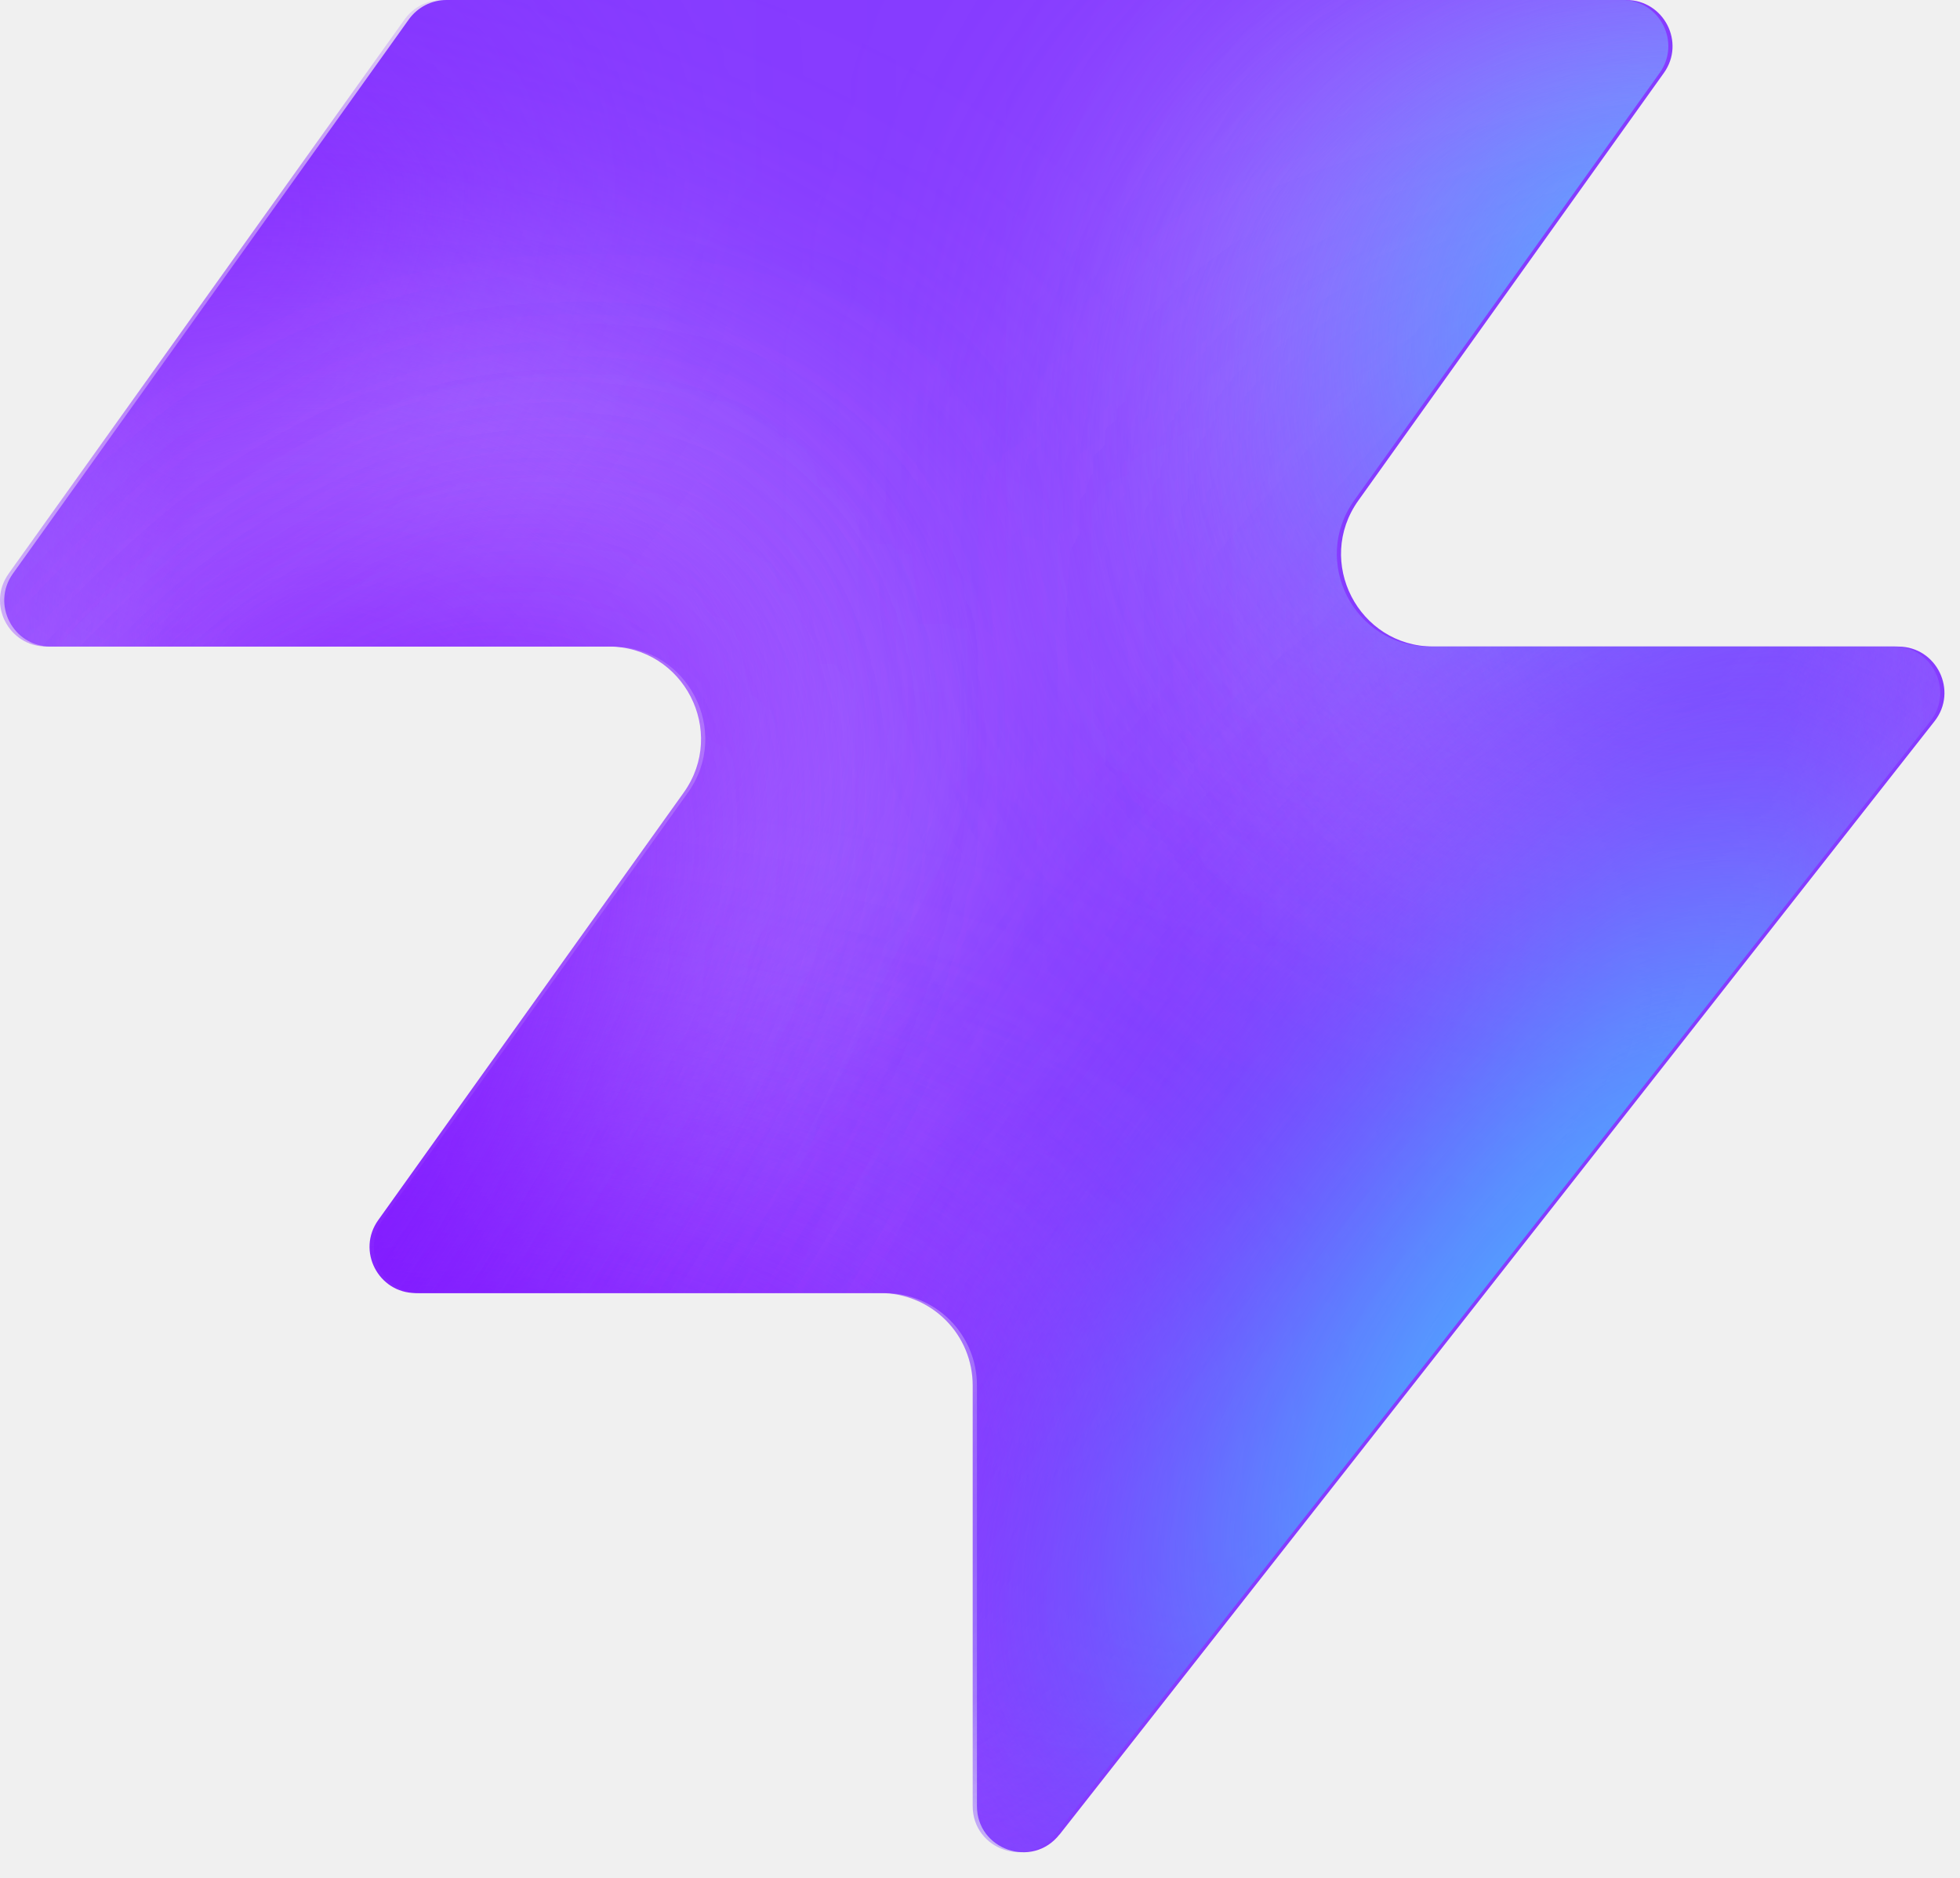
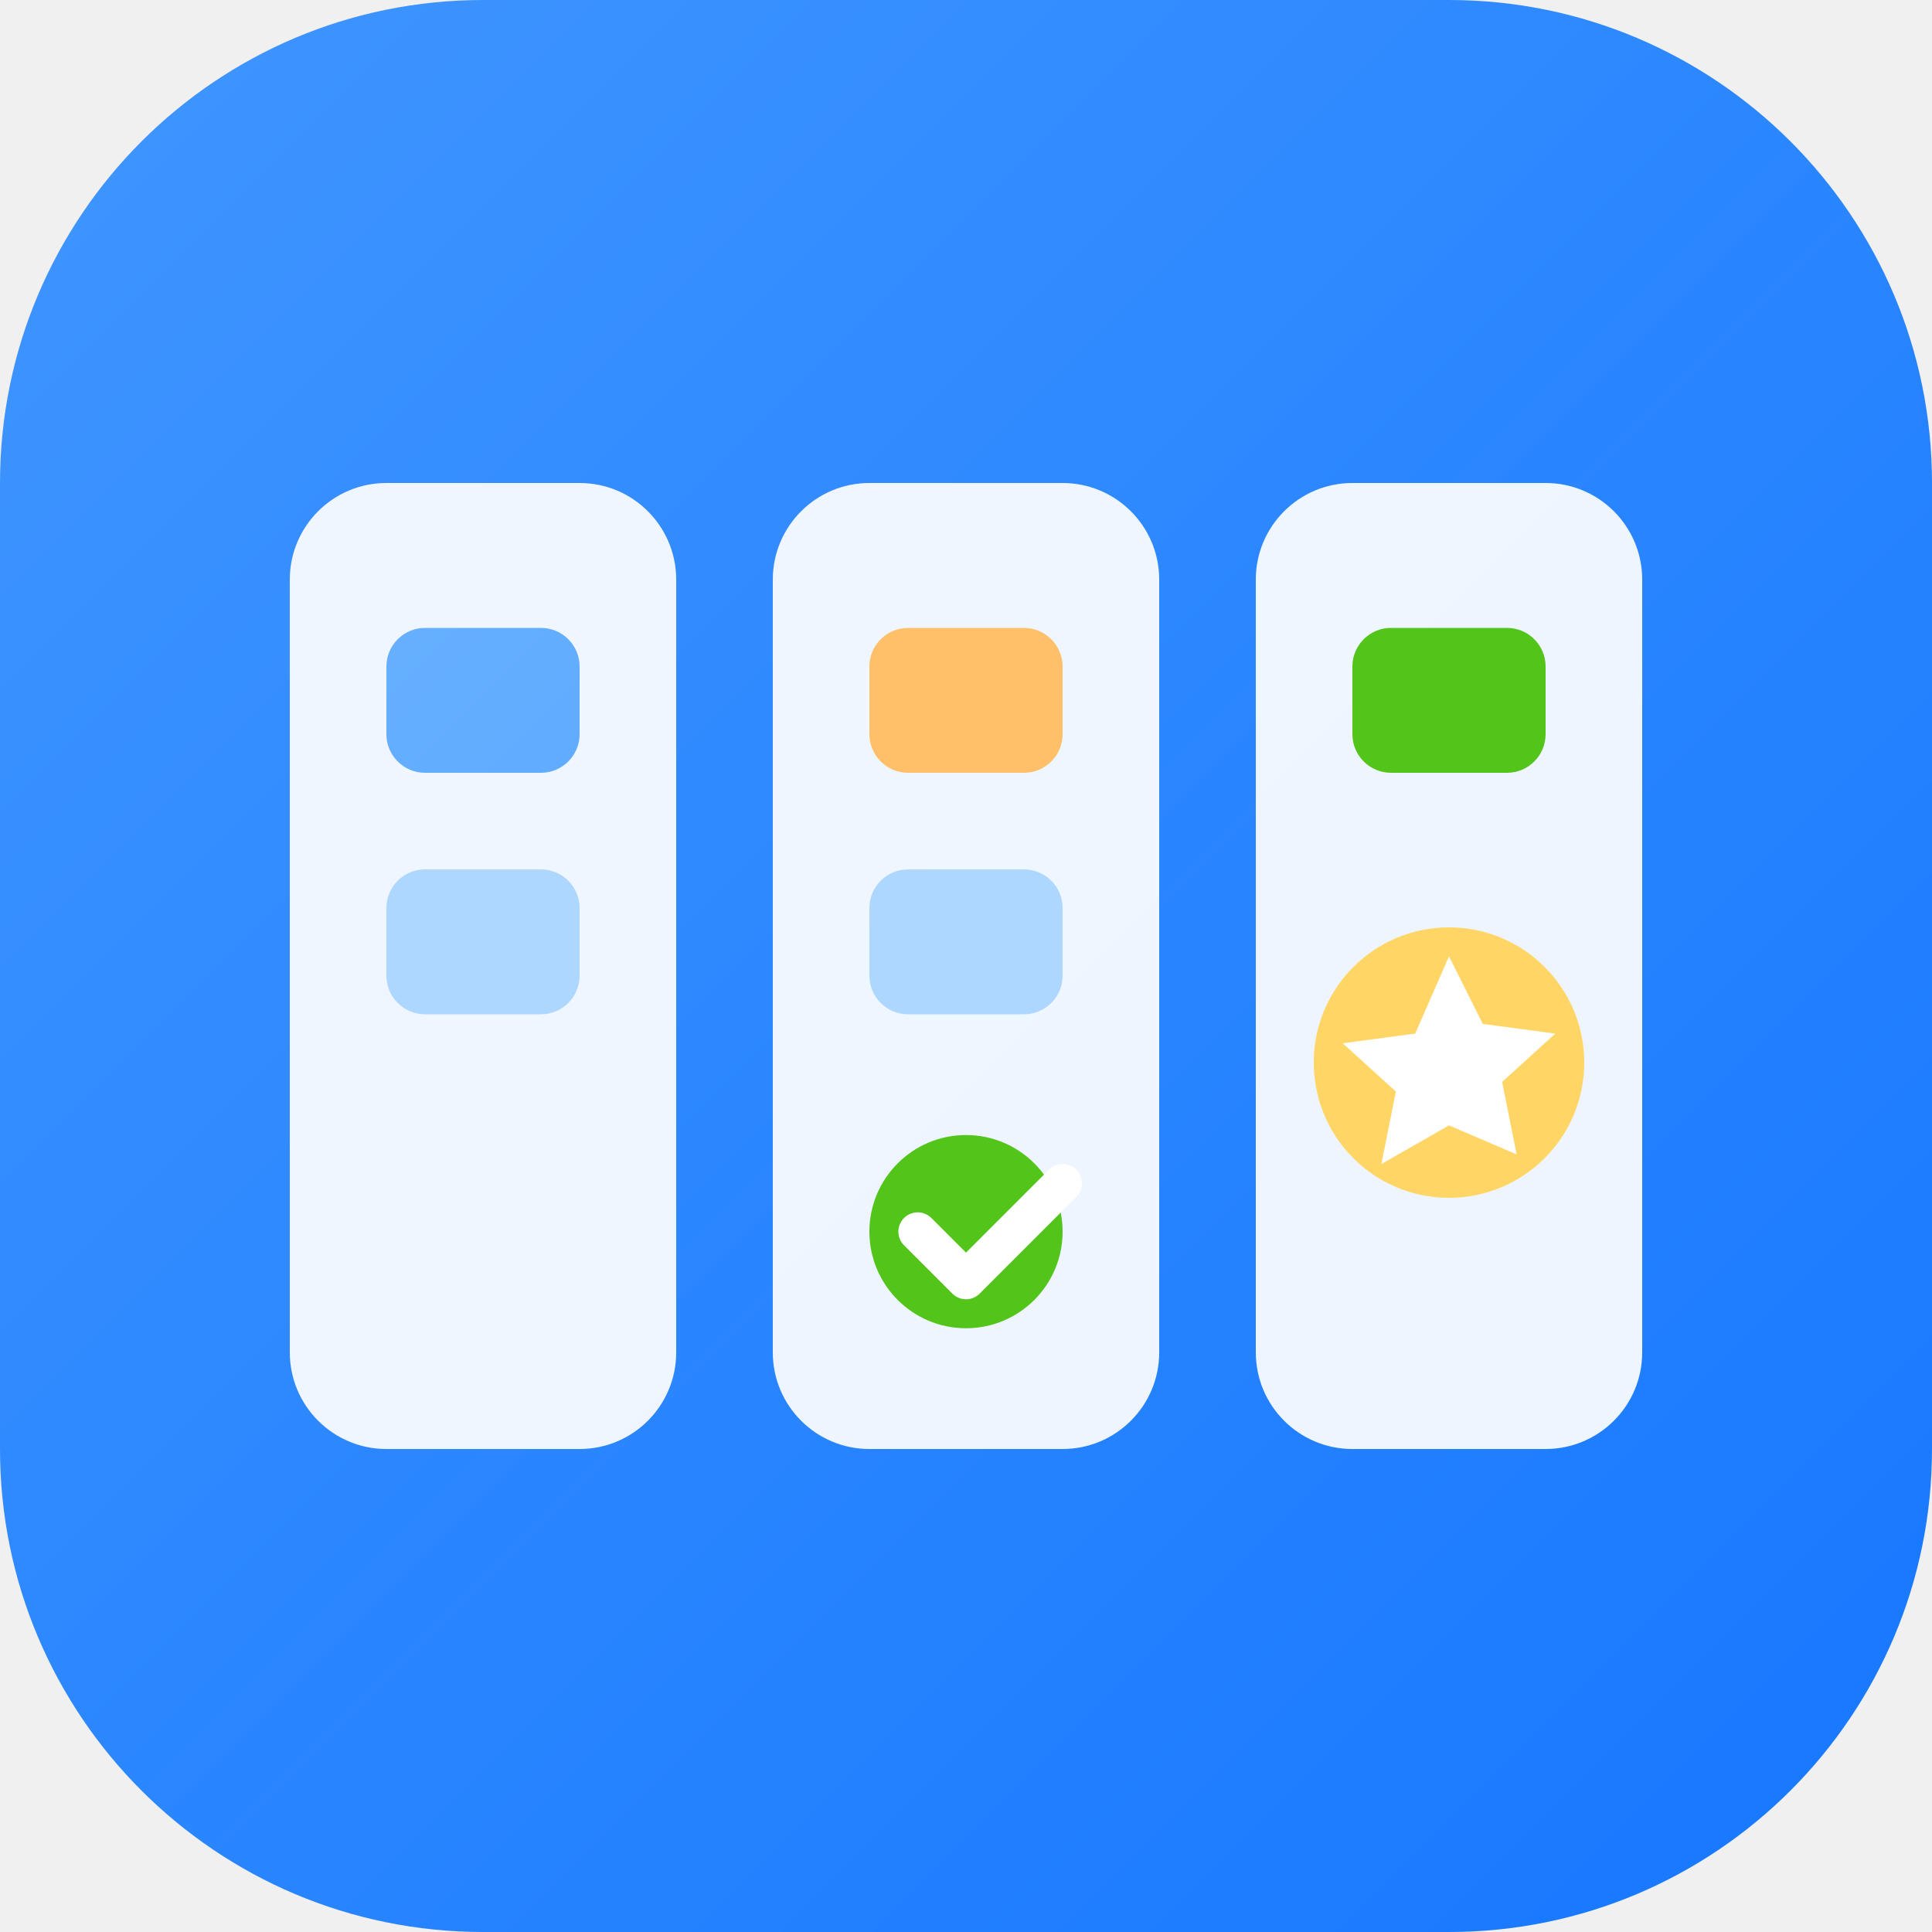
- <svg xmlns="http://www.w3.org/2000/svg" width="48" height="46" fill="none" viewBox="0 0 48 46">
-   <path fill="#863bff" d="M25.946 44.938c-.664.845-2.021.375-2.021-.698V33.937a2.26 2.26 0 0 0-2.262-2.262H10.287c-.92 0-1.456-1.04-.92-1.788l7.48-10.471c1.07-1.497 0-3.578-1.842-3.578H1.237c-.92 0-1.456-1.04-.92-1.788L10.013.474c.214-.297.556-.474.92-.474h28.894c.92 0 1.456 1.04.92 1.788l-7.48 10.471c-1.07 1.498 0 3.579 1.842 3.579h11.377c.943 0 1.473 1.088.89 1.83L25.947 44.94z" style="fill:#863bff;fill:color(display-p3 .525 .23 1);fill-opacity:1" />
-   <mask id="a" width="48" height="46" x="0" y="0" maskUnits="userSpaceOnUse" style="mask-type:alpha">
-     <path fill="#000" d="M25.842 44.938c-.664.844-2.021.375-2.021-.698V33.937a2.26 2.26 0 0 0-2.262-2.262H10.183c-.92 0-1.456-1.04-.92-1.788l7.48-10.471c1.07-1.498 0-3.579-1.842-3.579H1.133c-.92 0-1.456-1.04-.92-1.787L9.91.473c.214-.297.556-.474.92-.474h28.894c.92 0 1.456 1.04.92 1.788l-7.48 10.471c-1.07 1.498 0 3.578 1.842 3.578h11.377c.943 0 1.473 1.088.89 1.832L25.843 44.94z" style="fill:#000;fill-opacity:1" />
-   </mask>
-   <g mask="url(#a)">
-     <g filter="url(#b)">
-       <ellipse cx="5.508" cy="14.704" fill="#ede6ff" rx="5.508" ry="14.704" style="fill:#ede6ff;fill:color(display-p3 .927 .903 1);fill-opacity:1" transform="matrix(.00324 1 1 -.00324 -4.47 31.516)" />
-     </g>
-     <g filter="url(#c)">
-       <ellipse cx="10.399" cy="29.851" fill="#ede6ff" rx="10.399" ry="29.851" style="fill:#ede6ff;fill:color(display-p3 .927 .903 1);fill-opacity:1" transform="matrix(.00324 1 1 -.00324 -39.328 7.883)" />
-     </g>
-     <g filter="url(#d)">
-       <ellipse cx="5.508" cy="30.487" fill="#7e14ff" rx="5.508" ry="30.487" style="fill:#7e14ff;fill:color(display-p3 .492 .077 1);fill-opacity:1" transform="rotate(89.814 -25.913 -14.639)scale(1 -1)" />
-     </g>
-     <g filter="url(#e)">
-       <ellipse cx="5.508" cy="30.599" fill="#7e14ff" rx="5.508" ry="30.599" style="fill:#7e14ff;fill:color(display-p3 .492 .077 1);fill-opacity:1" transform="rotate(89.814 -32.644 -3.334)scale(1 -1)" />
-     </g>
-     <g filter="url(#f)">
-       <ellipse cx="5.508" cy="30.599" fill="#7e14ff" rx="5.508" ry="30.599" style="fill:#7e14ff;fill:color(display-p3 .492 .077 1);fill-opacity:1" transform="matrix(.00324 1 1 -.00324 -34.34 30.47)" />
-     </g>
-     <g filter="url(#g)">
-       <ellipse cx="14.072" cy="22.078" fill="#ede6ff" rx="14.072" ry="22.078" style="fill:#ede6ff;fill:color(display-p3 .927 .903 1);fill-opacity:1" transform="rotate(93.35 24.506 48.493)scale(-1 1)" />
-     </g>
-     <g filter="url(#h)">
-       <ellipse cx="3.47" cy="21.501" fill="#7e14ff" rx="3.47" ry="21.501" style="fill:#7e14ff;fill:color(display-p3 .492 .077 1);fill-opacity:1" transform="rotate(89.009 28.708 47.59)scale(-1 1)" />
-     </g>
-     <g filter="url(#i)">
-       <ellipse cx="3.47" cy="21.501" fill="#7e14ff" rx="3.47" ry="21.501" style="fill:#7e14ff;fill:color(display-p3 .492 .077 1);fill-opacity:1" transform="rotate(89.009 28.708 47.59)scale(-1 1)" />
-     </g>
-     <g filter="url(#j)">
-       <ellipse cx=".387" cy="8.972" fill="#7e14ff" rx="4.407" ry="29.108" style="fill:#7e14ff;fill:color(display-p3 .492 .077 1);fill-opacity:1" transform="rotate(39.51 .387 8.972)" />
-     </g>
-     <g filter="url(#k)">
-       <ellipse cx="47.523" cy="-6.092" fill="#7e14ff" rx="4.407" ry="29.108" style="fill:#7e14ff;fill:color(display-p3 .492 .077 1);fill-opacity:1" transform="rotate(37.892 47.523 -6.092)" />
-     </g>
-     <g filter="url(#l)">
-       <ellipse cx="41.412" cy="6.333" fill="#47bfff" rx="5.971" ry="9.665" style="fill:#47bfff;fill:color(display-p3 .28 .748 1);fill-opacity:1" transform="rotate(37.892 41.412 6.333)" />
-     </g>
-     <g filter="url(#m)">
-       <ellipse cx="-1.879" cy="38.332" fill="#7e14ff" rx="4.407" ry="29.108" style="fill:#7e14ff;fill:color(display-p3 .492 .077 1);fill-opacity:1" transform="rotate(37.892 -1.88 38.332)" />
-     </g>
-     <g filter="url(#n)">
-       <ellipse cx="-1.879" cy="38.332" fill="#7e14ff" rx="4.407" ry="29.108" style="fill:#7e14ff;fill:color(display-p3 .492 .077 1);fill-opacity:1" transform="rotate(37.892 -1.88 38.332)" />
-     </g>
-     <g filter="url(#o)">
-       <ellipse cx="35.651" cy="29.907" fill="#7e14ff" rx="4.407" ry="29.108" style="fill:#7e14ff;fill:color(display-p3 .492 .077 1);fill-opacity:1" transform="rotate(37.892 35.651 29.907)" />
-     </g>
-     <g filter="url(#p)">
-       <ellipse cx="38.418" cy="32.4" fill="#47bfff" rx="5.971" ry="15.297" style="fill:#47bfff;fill:color(display-p3 .28 .748 1);fill-opacity:1" transform="rotate(37.892 38.418 32.4)" />
-     </g>
-   </g>
+ <svg xmlns="http://www.w3.org/2000/svg" viewBox="0 0 40 40" fill="none">
  <defs>
-     <filter id="b" width="60.045" height="41.654" x="-19.77" y="16.149" color-interpolation-filters="sRGB" filterUnits="userSpaceOnUse">
-       <feFlood flood-opacity="0" result="BackgroundImageFix" />
-       <feBlend in="SourceGraphic" in2="BackgroundImageFix" result="shape" />
-       <feGaussianBlur result="effect1_foregroundBlur_2002_17158" stdDeviation="7.659" />
-     </filter>
-     <filter id="c" width="90.34" height="51.437" x="-54.613" y="-7.533" color-interpolation-filters="sRGB" filterUnits="userSpaceOnUse">
-       <feFlood flood-opacity="0" result="BackgroundImageFix" />
-       <feBlend in="SourceGraphic" in2="BackgroundImageFix" result="shape" />
-       <feGaussianBlur result="effect1_foregroundBlur_2002_17158" stdDeviation="7.659" />
-     </filter>
-     <filter id="d" width="79.355" height="29.4" x="-49.64" y="2.03" color-interpolation-filters="sRGB" filterUnits="userSpaceOnUse">
-       <feFlood flood-opacity="0" result="BackgroundImageFix" />
-       <feBlend in="SourceGraphic" in2="BackgroundImageFix" result="shape" />
-       <feGaussianBlur result="effect1_foregroundBlur_2002_17158" stdDeviation="4.596" />
-     </filter>
-     <filter id="e" width="79.579" height="29.4" x="-45.045" y="20.029" color-interpolation-filters="sRGB" filterUnits="userSpaceOnUse">
-       <feFlood flood-opacity="0" result="BackgroundImageFix" />
-       <feBlend in="SourceGraphic" in2="BackgroundImageFix" result="shape" />
-       <feGaussianBlur result="effect1_foregroundBlur_2002_17158" stdDeviation="4.596" />
-     </filter>
-     <filter id="f" width="79.579" height="29.4" x="-43.513" y="21.178" color-interpolation-filters="sRGB" filterUnits="userSpaceOnUse">
-       <feFlood flood-opacity="0" result="BackgroundImageFix" />
-       <feBlend in="SourceGraphic" in2="BackgroundImageFix" result="shape" />
-       <feGaussianBlur result="effect1_foregroundBlur_2002_17158" stdDeviation="4.596" />
-     </filter>
-     <filter id="g" width="74.749" height="58.852" x="15.756" y="-17.901" color-interpolation-filters="sRGB" filterUnits="userSpaceOnUse">
-       <feFlood flood-opacity="0" result="BackgroundImageFix" />
-       <feBlend in="SourceGraphic" in2="BackgroundImageFix" result="shape" />
-       <feGaussianBlur result="effect1_foregroundBlur_2002_17158" stdDeviation="7.659" />
-     </filter>
-     <filter id="h" width="61.377" height="25.362" x="23.548" y="2.284" color-interpolation-filters="sRGB" filterUnits="userSpaceOnUse">
-       <feFlood flood-opacity="0" result="BackgroundImageFix" />
-       <feBlend in="SourceGraphic" in2="BackgroundImageFix" result="shape" />
-       <feGaussianBlur result="effect1_foregroundBlur_2002_17158" stdDeviation="4.596" />
-     </filter>
-     <filter id="i" width="61.377" height="25.362" x="23.548" y="2.284" color-interpolation-filters="sRGB" filterUnits="userSpaceOnUse">
-       <feFlood flood-opacity="0" result="BackgroundImageFix" />
-       <feBlend in="SourceGraphic" in2="BackgroundImageFix" result="shape" />
-       <feGaussianBlur result="effect1_foregroundBlur_2002_17158" stdDeviation="4.596" />
-     </filter>
-     <filter id="j" width="56.045" height="63.649" x="-27.636" y="-22.853" color-interpolation-filters="sRGB" filterUnits="userSpaceOnUse">
-       <feFlood flood-opacity="0" result="BackgroundImageFix" />
-       <feBlend in="SourceGraphic" in2="BackgroundImageFix" result="shape" />
-       <feGaussianBlur result="effect1_foregroundBlur_2002_17158" stdDeviation="4.596" />
-     </filter>
-     <filter id="k" width="54.814" height="64.646" x="20.116" y="-38.415" color-interpolation-filters="sRGB" filterUnits="userSpaceOnUse">
-       <feFlood flood-opacity="0" result="BackgroundImageFix" />
-       <feBlend in="SourceGraphic" in2="BackgroundImageFix" result="shape" />
-       <feGaussianBlur result="effect1_foregroundBlur_2002_17158" stdDeviation="4.596" />
-     </filter>
-     <filter id="l" width="33.541" height="35.313" x="24.641" y="-11.323" color-interpolation-filters="sRGB" filterUnits="userSpaceOnUse">
-       <feFlood flood-opacity="0" result="BackgroundImageFix" />
-       <feBlend in="SourceGraphic" in2="BackgroundImageFix" result="shape" />
-       <feGaussianBlur result="effect1_foregroundBlur_2002_17158" stdDeviation="4.596" />
-     </filter>
-     <filter id="m" width="54.814" height="64.646" x="-29.286" y="6.009" color-interpolation-filters="sRGB" filterUnits="userSpaceOnUse">
-       <feFlood flood-opacity="0" result="BackgroundImageFix" />
-       <feBlend in="SourceGraphic" in2="BackgroundImageFix" result="shape" />
-       <feGaussianBlur result="effect1_foregroundBlur_2002_17158" stdDeviation="4.596" />
-     </filter>
-     <filter id="n" width="54.814" height="64.646" x="-29.286" y="6.009" color-interpolation-filters="sRGB" filterUnits="userSpaceOnUse">
-       <feFlood flood-opacity="0" result="BackgroundImageFix" />
-       <feBlend in="SourceGraphic" in2="BackgroundImageFix" result="shape" />
-       <feGaussianBlur result="effect1_foregroundBlur_2002_17158" stdDeviation="4.596" />
-     </filter>
-     <filter id="o" width="54.814" height="64.646" x="8.244" y="-2.416" color-interpolation-filters="sRGB" filterUnits="userSpaceOnUse">
-       <feFlood flood-opacity="0" result="BackgroundImageFix" />
-       <feBlend in="SourceGraphic" in2="BackgroundImageFix" result="shape" />
-       <feGaussianBlur result="effect1_foregroundBlur_2002_17158" stdDeviation="4.596" />
-     </filter>
-     <filter id="p" width="39.409" height="43.623" x="18.713" y="10.588" color-interpolation-filters="sRGB" filterUnits="userSpaceOnUse">
-       <feFlood flood-opacity="0" result="BackgroundImageFix" />
-       <feBlend in="SourceGraphic" in2="BackgroundImageFix" result="shape" />
-       <feGaussianBlur result="effect1_foregroundBlur_2002_17158" stdDeviation="4.596" />
-     </filter>
+     <linearGradient id="g1" x1="0" y1="0" x2="40" y2="40" gradientUnits="userSpaceOnUse">
+       <stop offset="0%" stop-color="#4096ff" />
+       <stop offset="100%" stop-color="#1677ff" />
+     </linearGradient>
+     <linearGradient id="g2" x1="8" y1="10" x2="32" y2="34" gradientUnits="userSpaceOnUse">
+       <stop offset="0%" stop-color="#69b1ff" />
+       <stop offset="100%" stop-color="#4096ff" />
+     </linearGradient>
  </defs>
+   <rect width="40" height="40" rx="10" fill="url(#g1)" />
+   <rect x="6" y="10" width="8" height="20" rx="2" fill="#fff" opacity=".92" />
+   <rect x="16" y="10" width="8" height="20" rx="2" fill="#fff" opacity=".92" />
+   <rect x="26" y="10" width="8" height="20" rx="2" fill="#fff" opacity=".92" />
+   <rect x="8" y="13" width="4" height="3" rx="0.8" fill="url(#g2)" />
+   <rect x="8" y="18" width="4" height="3" rx="0.8" fill="#91caff" opacity=".7" />
+   <rect x="18" y="13" width="4" height="3" rx="0.8" fill="#ffc069" />
+   <rect x="18" y="18" width="4" height="3" rx="0.8" fill="#91caff" opacity=".7" />
+   <circle cx="20" cy="25.5" r="2" fill="#52c41a" />
+   <path d="M19 25.5l1 1 2-2" stroke="#fff" stroke-width=".8" stroke-linecap="round" stroke-linejoin="round" fill="none" />
+   <rect x="28" y="13" width="4" height="3" rx="0.8" fill="#52c41a" />
+   <circle cx="30" cy="22" r="2.8" fill="#ffd666" />
+   <path d="M30 19.8l.7 1.4 1.5.2-1.1 1 .3 1.5L30 23.3l-1.4.8.3-1.5-1.1-1 1.5-.2z" fill="#fff" />
</svg>
